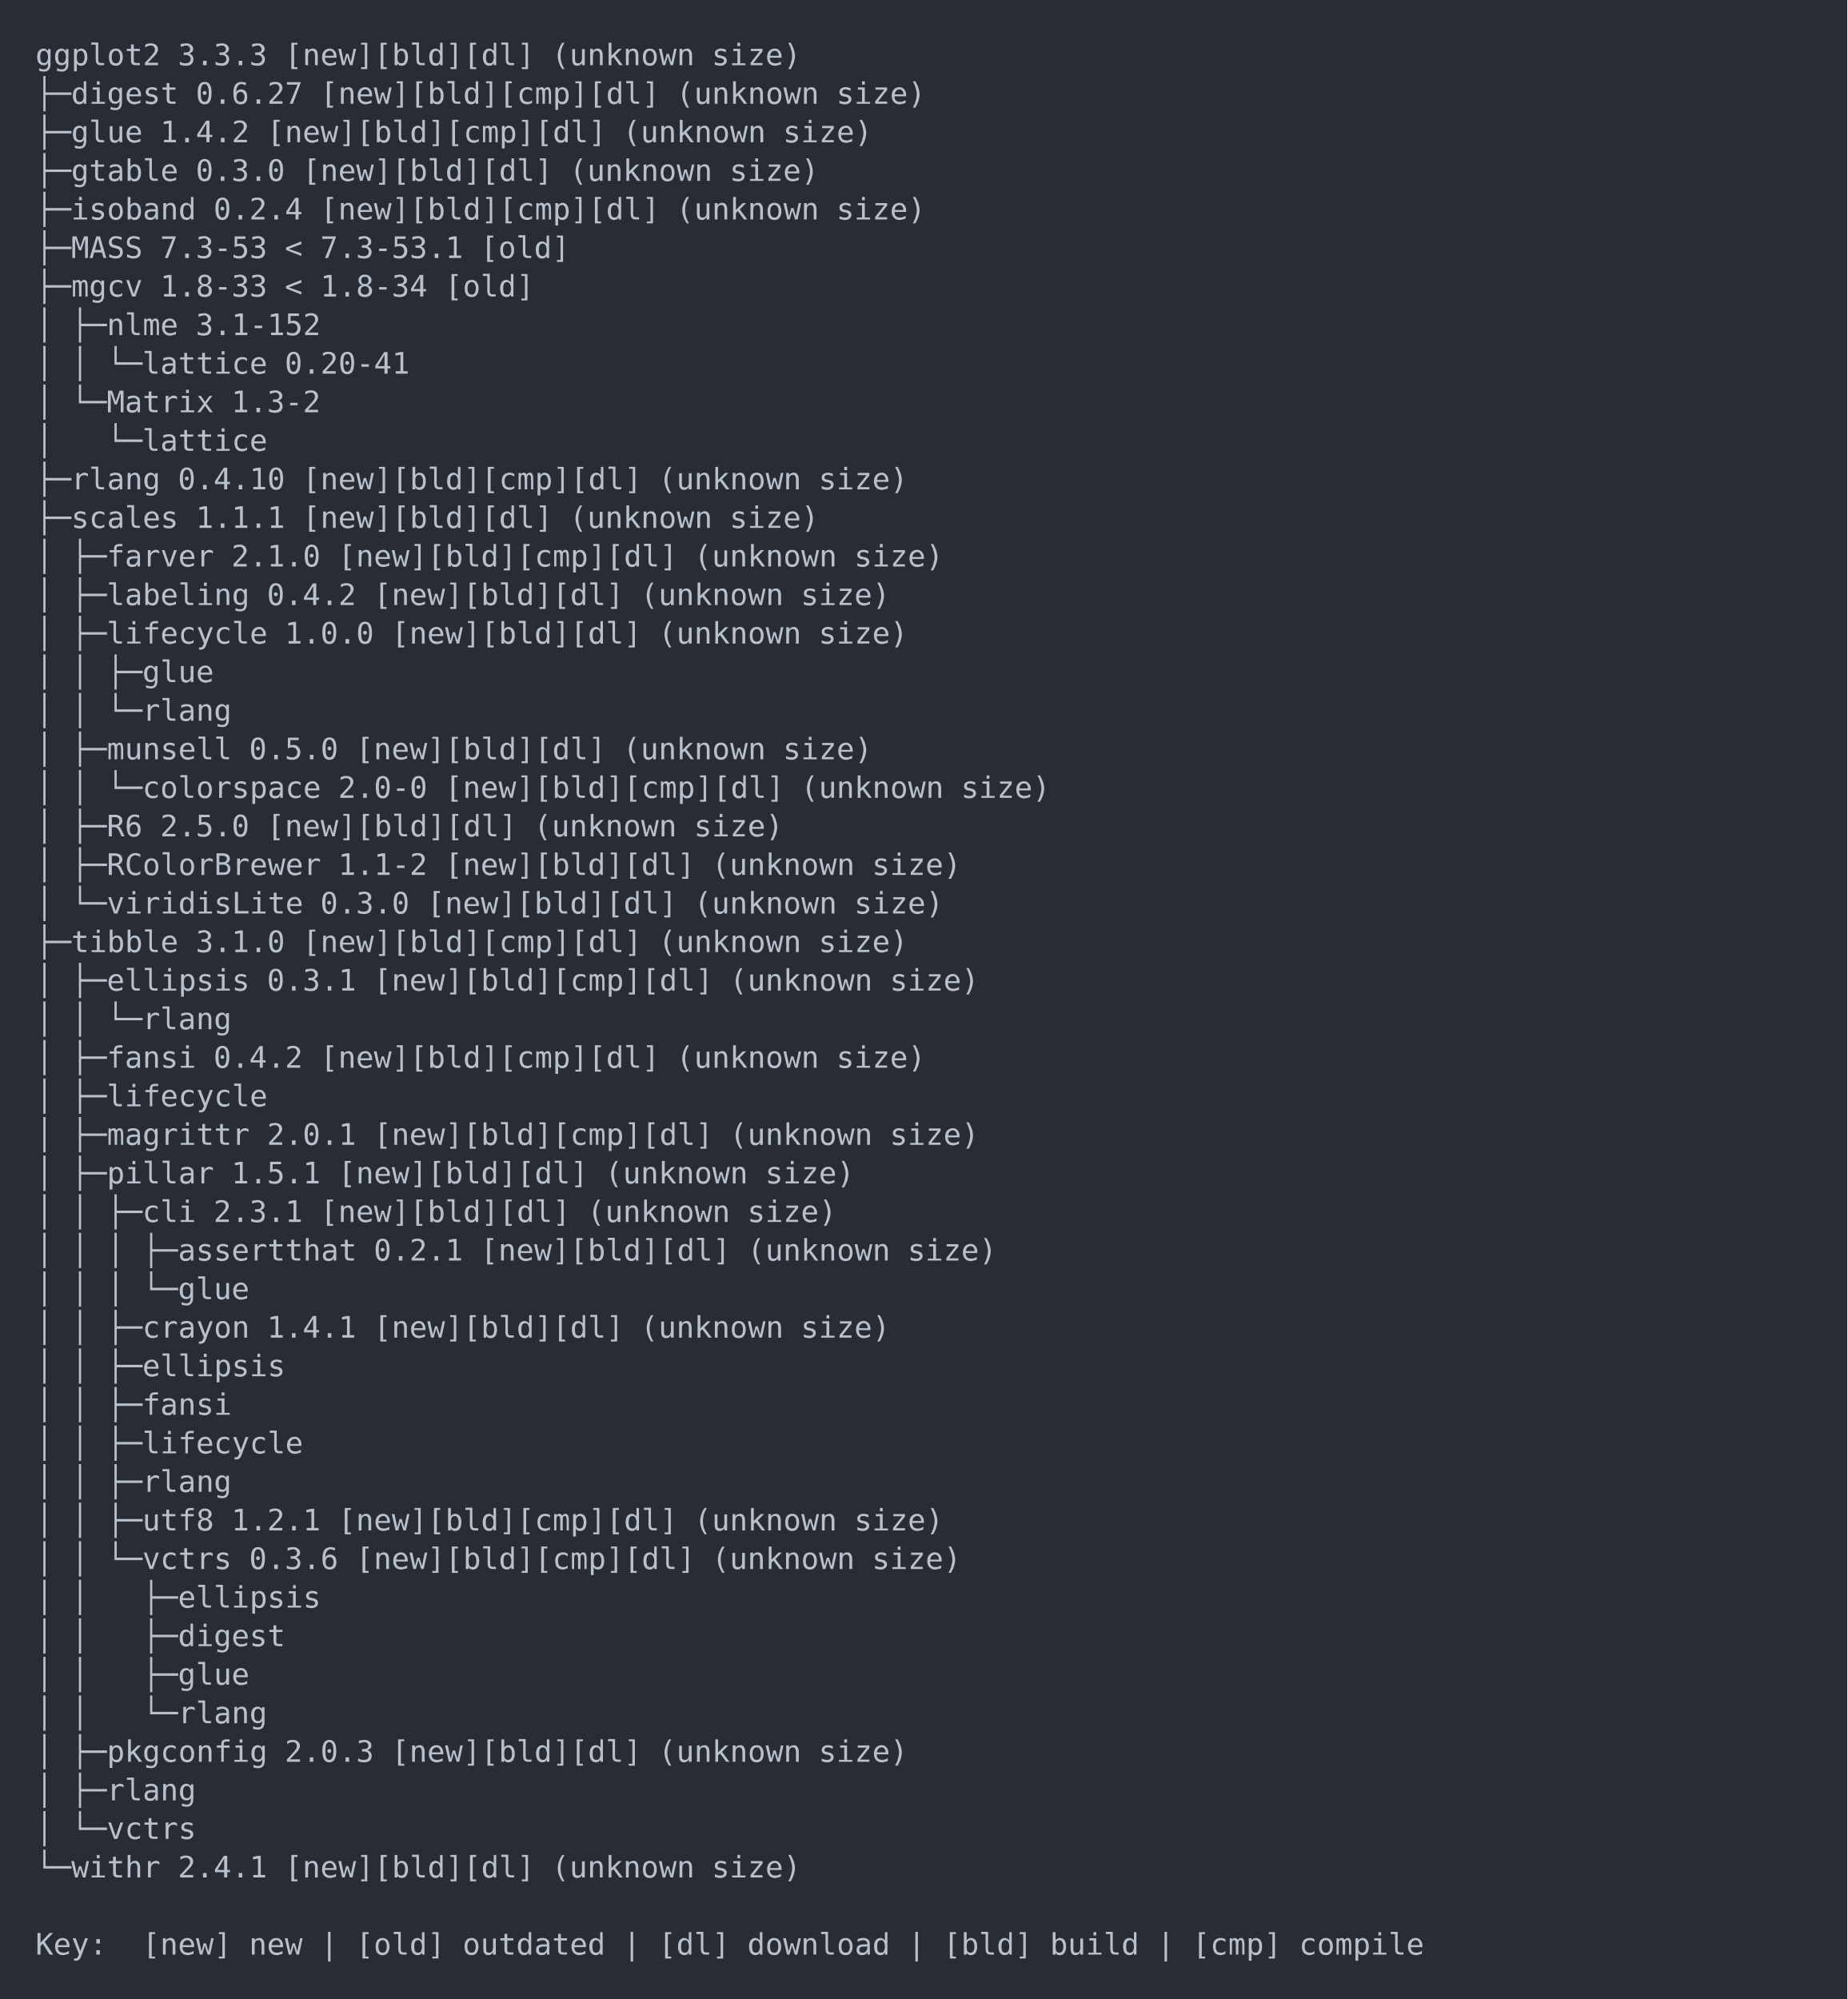
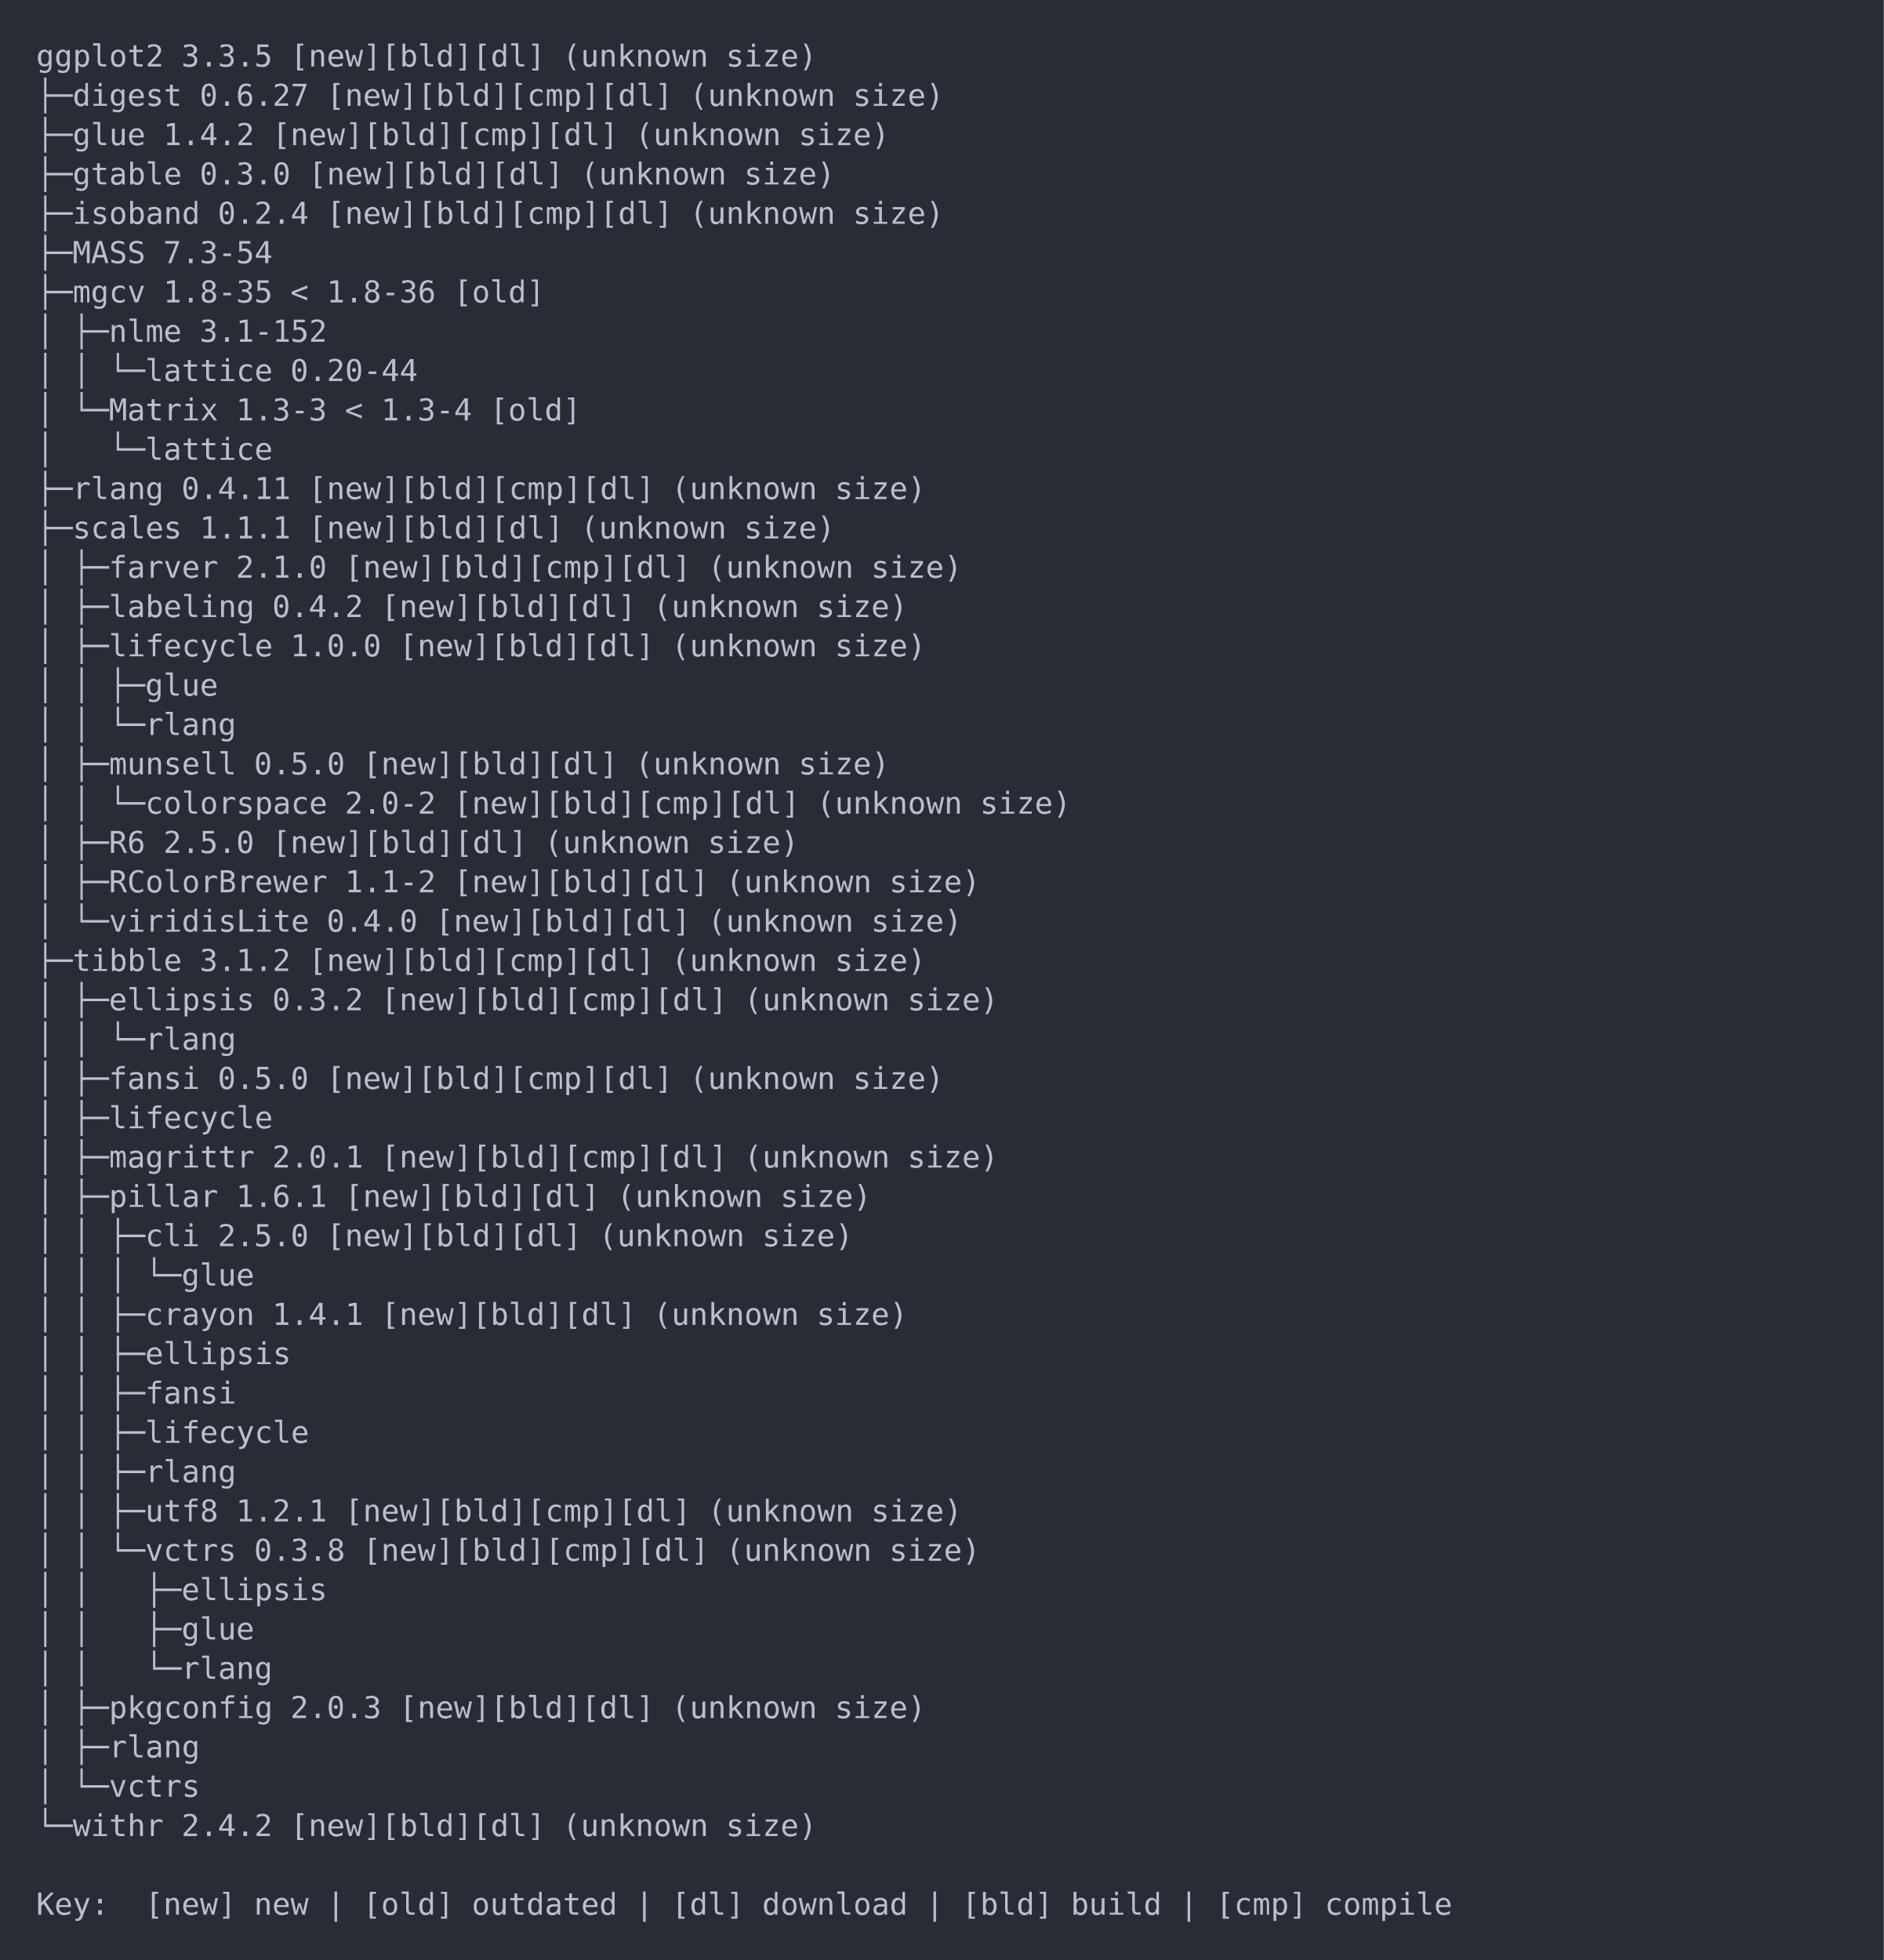
- <svg xmlns="http://www.w3.org/2000/svg" xmlns:xlink="http://www.w3.org/1999/xlink" width="1040" height="1125.5">
-   <rect width="1040" height="1125.5" rx="0" ry="0" class="a" />
-   <svg height="1085.5" viewBox="0 0 100 108.55" width="1000" x="20" y="20">
+ <svg xmlns="http://www.w3.org/2000/svg" xmlns:xlink="http://www.w3.org/1999/xlink" width="1040" height="1082.08">
+   <rect width="1040" height="1082.08" rx="0" ry="0" class="a" />
+   <svg height="1042.08" viewBox="0 0 100 104.208" width="1000" x="20" y="20">
    <style>.a{fill:rgb(40,45,53)}.b{font-family:'Fira Code',Monaco,Consolas,Menlo,'Bitstream Vera Sans Mono','Powerline Symbols',monospace}.c{fill:rgb(185,192,203);white-space:pre}.d{fill:transparent}</style>
    <g font-family="'Fira Code',Monaco,Consolas,Menlo,'Bitstream Vera Sans Mono','Powerline Symbols',monospace" font-size="1.67" class="b">
      <defs>
        <symbol id="1">
          <text x="0" y="1.67" class="c">│</text>
          <text x="2.004" y="1.67" class="c">│</text>
          <text x="4.008" y="1.67" class="c">└─rlang</text>
        </symbol>
        <symbol id="a">
-           <rect height="51" width="100" x="0" y="0" class="d" />
+           <rect height="49" width="100" x="0" y="0" class="d" />
        </symbol>
      </defs>
-       <rect height="108.55" width="100" class="a" />
+       <rect height="104.208" width="100" class="a" />
      <svg x="0" y="0" width="100">
        <svg x="0">
          <use xlink:href="#a" />
          <text x="0" y="1.67" class="c">ggplot2</text>
-           <text x="8.016" y="1.67" class="c">3.3.3</text>
+           <text x="8.016" y="1.67" class="c">3.3.5</text>
          <text x="14.028" y="1.67" class="c">[new][bld][dl]</text>
          <text x="29.058" y="1.67" class="c">(unknown</text>
          <text x="38.076" y="1.67" class="c">size)</text>
          <text x="0" y="3.841" class="c">├─digest</text>
          <text x="9.018" y="3.841" class="c">0.6.27</text>
          <text x="16.032" y="3.841" class="c">[new][bld][cmp][dl]</text>
          <text x="36.072" y="3.841" class="c">(unknown</text>
          <text x="45.09" y="3.841" class="c">size)</text>
          <text x="0" y="6.012" class="c">├─glue</text>
          <text x="7.014" y="6.012" class="c">1.4.2</text>
          <text x="13.026" y="6.012" class="c">[new][bld][cmp][dl]</text>
          <text x="33.066" y="6.012" class="c">(unknown</text>
          <text x="42.084" y="6.012" class="c">size)</text>
          <text x="0" y="8.183" class="c">├─gtable</text>
          <text x="9.018" y="8.183" class="c">0.3.0</text>
          <text x="15.03" y="8.183" class="c">[new][bld][dl]</text>
          <text x="30.06" y="8.183" class="c">(unknown</text>
          <text x="39.078" y="8.183" class="c">size)</text>
          <text x="0" y="10.354" class="c">├─isoband</text>
          <text x="10.02" y="10.354" class="c">0.2.4</text>
          <text x="16.032" y="10.354" class="c">[new][bld][cmp][dl]</text>
          <text x="36.072" y="10.354" class="c">(unknown</text>
          <text x="45.09" y="10.354" class="c">size)</text>
          <text x="0" y="12.525" class="c">├─MASS</text>
-           <text x="7.014" y="12.525" class="c">7.3-53</text>
-           <text x="14.028" y="12.525" class="c">&lt;</text>
-           <text x="16.032" y="12.525" class="c">7.3-53.1</text>
-           <text x="25.05" y="12.525" class="c">[old]</text>
+           <text x="7.014" y="12.525" class="c">7.3-54</text>
          <text x="0" y="14.696" class="c">├─mgcv</text>
-           <text x="7.014" y="14.696" class="c">1.8-33</text>
+           <text x="7.014" y="14.696" class="c">1.8-35</text>
          <text x="14.028" y="14.696" class="c">&lt;</text>
-           <text x="16.032" y="14.696" class="c">1.8-34</text>
+           <text x="16.032" y="14.696" class="c">1.8-36</text>
          <text x="23.046" y="14.696" class="c">[old]</text>
          <text x="0" y="16.867" class="c">│</text>
          <text x="2.004" y="16.867" class="c">├─nlme</text>
          <text x="9.018" y="16.867" class="c">3.1-152</text>
          <text x="0" y="19.038" class="c">│</text>
          <text x="2.004" y="19.038" class="c">│</text>
          <text x="4.008" y="19.038" class="c">└─lattice</text>
-           <text x="14.028" y="19.038" class="c">0.20-41</text>
+           <text x="14.028" y="19.038" class="c">0.20-44</text>
          <text x="0" y="21.209" class="c">│</text>
          <text x="2.004" y="21.209" class="c">└─Matrix</text>
-           <text x="11.022" y="21.209" class="c">1.3-2</text>
+           <text x="11.022" y="21.209" class="c">1.3-3</text>
+           <text x="17.034" y="21.209" class="c">&lt;</text>
+           <text x="19.038" y="21.209" class="c">1.3-4</text>
+           <text x="25.05" y="21.209" class="c">[old]</text>
          <text x="0" y="23.38" class="c">│</text>
          <text x="4.008" y="23.38" class="c">└─lattice</text>
          <text x="0" y="25.551" class="c">├─rlang</text>
-           <text x="8.016" y="25.551" class="c">0.4.10</text>
+           <text x="8.016" y="25.551" class="c">0.4.11</text>
          <text x="15.03" y="25.551" class="c">[new][bld][cmp][dl]</text>
          <text x="35.07" y="25.551" class="c">(unknown</text>
          <text x="44.088" y="25.551" class="c">size)</text>
          <text x="0" y="27.722" class="c">├─scales</text>
          <text x="9.018" y="27.722" class="c">1.1.1</text>
          <text x="15.03" y="27.722" class="c">[new][bld][dl]</text>
          <text x="30.06" y="27.722" class="c">(unknown</text>
          <text x="39.078" y="27.722" class="c">size)</text>
          <text x="0" y="29.893" class="c">│</text>
          <text x="2.004" y="29.893" class="c">├─farver</text>
          <text x="11.022" y="29.893" class="c">2.1.0</text>
          <text x="17.034" y="29.893" class="c">[new][bld][cmp][dl]</text>
          <text x="37.074" y="29.893" class="c">(unknown</text>
          <text x="46.092" y="29.893" class="c">size)</text>
          <text x="0" y="32.064" class="c">│</text>
          <text x="2.004" y="32.064" class="c">├─labeling</text>
          <text x="13.026" y="32.064" class="c">0.4.2</text>
          <text x="19.038" y="32.064" class="c">[new][bld][dl]</text>
          <text x="34.068" y="32.064" class="c">(unknown</text>
          <text x="43.086" y="32.064" class="c">size)</text>
          <text x="0" y="34.235" class="c">│</text>
          <text x="2.004" y="34.235" class="c">├─lifecycle</text>
          <text x="14.028" y="34.235" class="c">1.0.0</text>
          <text x="20.04" y="34.235" class="c">[new][bld][dl]</text>
          <text x="35.07" y="34.235" class="c">(unknown</text>
          <text x="44.088" y="34.235" class="c">size)</text>
          <text x="0" y="36.406" class="c">│</text>
          <text x="2.004" y="36.406" class="c">│</text>
          <text x="4.008" y="36.406" class="c">├─glue</text>
          <use xlink:href="#1" y="36.907" />
          <text x="0" y="40.748" class="c">│</text>
          <text x="2.004" y="40.748" class="c">├─munsell</text>
          <text x="12.024" y="40.748" class="c">0.5.0</text>
          <text x="18.036" y="40.748" class="c">[new][bld][dl]</text>
          <text x="33.066" y="40.748" class="c">(unknown</text>
          <text x="42.084" y="40.748" class="c">size)</text>
          <text x="0" y="42.919" class="c">│</text>
          <text x="2.004" y="42.919" class="c">│</text>
          <text x="4.008" y="42.919" class="c">└─colorspace</text>
-           <text x="17.034" y="42.919" class="c">2.0-0</text>
+           <text x="17.034" y="42.919" class="c">2.0-2</text>
          <text x="23.046" y="42.919" class="c">[new][bld][cmp][dl]</text>
          <text x="43.086" y="42.919" class="c">(unknown</text>
          <text x="52.104" y="42.919" class="c">size)</text>
          <text x="0" y="45.09" class="c">│</text>
          <text x="2.004" y="45.09" class="c">├─R6</text>
          <text x="7.014" y="45.09" class="c">2.5.0</text>
          <text x="13.026" y="45.09" class="c">[new][bld][dl]</text>
          <text x="28.056" y="45.09" class="c">(unknown</text>
          <text x="37.074" y="45.09" class="c">size)</text>
          <text x="0" y="47.261" class="c">│</text>
          <text x="2.004" y="47.261" class="c">├─RColorBrewer</text>
          <text x="17.034" y="47.261" class="c">1.1-2</text>
          <text x="23.046" y="47.261" class="c">[new][bld][dl]</text>
          <text x="38.076" y="47.261" class="c">(unknown</text>
          <text x="47.094" y="47.261" class="c">size)</text>
          <text x="0" y="49.432" class="c">│</text>
          <text x="2.004" y="49.432" class="c">└─viridisLite</text>
-           <text x="16.032" y="49.432" class="c">0.3.0</text>
+           <text x="16.032" y="49.432" class="c">0.4.0</text>
          <text x="22.044" y="49.432" class="c">[new][bld][dl]</text>
          <text x="37.074" y="49.432" class="c">(unknown</text>
          <text x="46.092" y="49.432" class="c">size)</text>
          <text x="0" y="51.603" class="c">├─tibble</text>
-           <text x="9.018" y="51.603" class="c">3.1.0</text>
+           <text x="9.018" y="51.603" class="c">3.1.2</text>
          <text x="15.03" y="51.603" class="c">[new][bld][cmp][dl]</text>
          <text x="35.07" y="51.603" class="c">(unknown</text>
          <text x="44.088" y="51.603" class="c">size)</text>
          <text x="0" y="53.774" class="c">│</text>
          <text x="2.004" y="53.774" class="c">├─ellipsis</text>
-           <text x="13.026" y="53.774" class="c">0.3.1</text>
+           <text x="13.026" y="53.774" class="c">0.3.2</text>
          <text x="19.038" y="53.774" class="c">[new][bld][cmp][dl]</text>
          <text x="39.078" y="53.774" class="c">(unknown</text>
          <text x="48.096" y="53.774" class="c">size)</text>
          <use xlink:href="#1" y="54.275" />
          <text x="0" y="58.116" class="c">│</text>
          <text x="2.004" y="58.116" class="c">├─fansi</text>
-           <text x="10.02" y="58.116" class="c">0.4.2</text>
+           <text x="10.02" y="58.116" class="c">0.5.0</text>
          <text x="16.032" y="58.116" class="c">[new][bld][cmp][dl]</text>
          <text x="36.072" y="58.116" class="c">(unknown</text>
          <text x="45.09" y="58.116" class="c">size)</text>
          <text x="0" y="60.287" class="c">│</text>
          <text x="2.004" y="60.287" class="c">├─lifecycle</text>
          <text x="0" y="62.458" class="c">│</text>
          <text x="2.004" y="62.458" class="c">├─magrittr</text>
          <text x="13.026" y="62.458" class="c">2.0.1</text>
          <text x="19.038" y="62.458" class="c">[new][bld][cmp][dl]</text>
          <text x="39.078" y="62.458" class="c">(unknown</text>
          <text x="48.096" y="62.458" class="c">size)</text>
          <text x="0" y="64.629" class="c">│</text>
          <text x="2.004" y="64.629" class="c">├─pillar</text>
-           <text x="11.022" y="64.629" class="c">1.5.1</text>
+           <text x="11.022" y="64.629" class="c">1.6.1</text>
          <text x="17.034" y="64.629" class="c">[new][bld][dl]</text>
          <text x="32.064" y="64.629" class="c">(unknown</text>
          <text x="41.082" y="64.629" class="c">size)</text>
          <text x="0" y="66.8" class="c">│</text>
          <text x="2.004" y="66.8" class="c">│</text>
          <text x="4.008" y="66.8" class="c">├─cli</text>
-           <text x="10.02" y="66.8" class="c">2.3.1</text>
+           <text x="10.02" y="66.8" class="c">2.5.0</text>
          <text x="16.032" y="66.8" class="c">[new][bld][dl]</text>
          <text x="31.062" y="66.8" class="c">(unknown</text>
          <text x="40.08" y="66.8" class="c">size)</text>
          <text x="0" y="68.971" class="c">│</text>
          <text x="2.004" y="68.971" class="c">│</text>
          <text x="4.008" y="68.971" class="c">│</text>
-           <text x="6.012" y="68.971" class="c">├─assertthat</text>
-           <text x="19.038" y="68.971" class="c">0.2.1</text>
-           <text x="25.05" y="68.971" class="c">[new][bld][dl]</text>
-           <text x="40.08" y="68.971" class="c">(unknown</text>
-           <text x="49.098" y="68.971" class="c">size)</text>
+           <text x="6.012" y="68.971" class="c">└─glue</text>
          <text x="0" y="71.142" class="c">│</text>
          <text x="2.004" y="71.142" class="c">│</text>
-           <text x="4.008" y="71.142" class="c">│</text>
-           <text x="6.012" y="71.142" class="c">└─glue</text>
+           <text x="4.008" y="71.142" class="c">├─crayon</text>
+           <text x="13.026" y="71.142" class="c">1.4.1</text>
+           <text x="19.038" y="71.142" class="c">[new][bld][dl]</text>
+           <text x="34.068" y="71.142" class="c">(unknown</text>
+           <text x="43.086" y="71.142" class="c">size)</text>
          <text x="0" y="73.313" class="c">│</text>
          <text x="2.004" y="73.313" class="c">│</text>
-           <text x="4.008" y="73.313" class="c">├─crayon</text>
-           <text x="13.026" y="73.313" class="c">1.4.1</text>
-           <text x="19.038" y="73.313" class="c">[new][bld][dl]</text>
-           <text x="34.068" y="73.313" class="c">(unknown</text>
-           <text x="43.086" y="73.313" class="c">size)</text>
+           <text x="4.008" y="73.313" class="c">├─ellipsis</text>
          <text x="0" y="75.484" class="c">│</text>
          <text x="2.004" y="75.484" class="c">│</text>
-           <text x="4.008" y="75.484" class="c">├─ellipsis</text>
+           <text x="4.008" y="75.484" class="c">├─fansi</text>
          <text x="0" y="77.655" class="c">│</text>
          <text x="2.004" y="77.655" class="c">│</text>
-           <text x="4.008" y="77.655" class="c">├─fansi</text>
+           <text x="4.008" y="77.655" class="c">├─lifecycle</text>
          <text x="0" y="79.826" class="c">│</text>
          <text x="2.004" y="79.826" class="c">│</text>
-           <text x="4.008" y="79.826" class="c">├─lifecycle</text>
+           <text x="4.008" y="79.826" class="c">├─rlang</text>
          <text x="0" y="81.997" class="c">│</text>
          <text x="2.004" y="81.997" class="c">│</text>
-           <text x="4.008" y="81.997" class="c">├─rlang</text>
+           <text x="4.008" y="81.997" class="c">├─utf8</text>
+           <text x="11.022" y="81.997" class="c">1.2.1</text>
+           <text x="17.034" y="81.997" class="c">[new][bld][cmp][dl]</text>
+           <text x="37.074" y="81.997" class="c">(unknown</text>
+           <text x="46.092" y="81.997" class="c">size)</text>
          <text x="0" y="84.168" class="c">│</text>
          <text x="2.004" y="84.168" class="c">│</text>
-           <text x="4.008" y="84.168" class="c">├─utf8</text>
-           <text x="11.022" y="84.168" class="c">1.2.1</text>
-           <text x="17.034" y="84.168" class="c">[new][bld][cmp][dl]</text>
-           <text x="37.074" y="84.168" class="c">(unknown</text>
-           <text x="46.092" y="84.168" class="c">size)</text>
+           <text x="4.008" y="84.168" class="c">└─vctrs</text>
+           <text x="12.024" y="84.168" class="c">0.3.8</text>
+           <text x="18.036" y="84.168" class="c">[new][bld][cmp][dl]</text>
+           <text x="38.076" y="84.168" class="c">(unknown</text>
+           <text x="47.094" y="84.168" class="c">size)</text>
          <text x="0" y="86.339" class="c">│</text>
          <text x="2.004" y="86.339" class="c">│</text>
-           <text x="4.008" y="86.339" class="c">└─vctrs</text>
-           <text x="12.024" y="86.339" class="c">0.3.6</text>
-           <text x="18.036" y="86.339" class="c">[new][bld][cmp][dl]</text>
-           <text x="38.076" y="86.339" class="c">(unknown</text>
-           <text x="47.094" y="86.339" class="c">size)</text>
+           <text x="6.012" y="86.339" class="c">├─ellipsis</text>
          <text x="0" y="88.51" class="c">│</text>
          <text x="2.004" y="88.51" class="c">│</text>
-           <text x="6.012" y="88.51" class="c">├─ellipsis</text>
+           <text x="6.012" y="88.51" class="c">├─glue</text>
          <text x="0" y="90.681" class="c">│</text>
          <text x="2.004" y="90.681" class="c">│</text>
-           <text x="6.012" y="90.681" class="c">├─digest</text>
+           <text x="6.012" y="90.681" class="c">└─rlang</text>
          <text x="0" y="92.852" class="c">│</text>
-           <text x="2.004" y="92.852" class="c">│</text>
-           <text x="6.012" y="92.852" class="c">├─glue</text>
+           <text x="2.004" y="92.852" class="c">├─pkgconfig</text>
+           <text x="14.028" y="92.852" class="c">2.0.3</text>
+           <text x="20.04" y="92.852" class="c">[new][bld][dl]</text>
+           <text x="35.07" y="92.852" class="c">(unknown</text>
+           <text x="44.088" y="92.852" class="c">size)</text>
          <text x="0" y="95.023" class="c">│</text>
-           <text x="2.004" y="95.023" class="c">│</text>
-           <text x="6.012" y="95.023" class="c">└─rlang</text>
+           <text x="2.004" y="95.023" class="c">├─rlang</text>
          <text x="0" y="97.194" class="c">│</text>
-           <text x="2.004" y="97.194" class="c">├─pkgconfig</text>
-           <text x="14.028" y="97.194" class="c">2.0.3</text>
-           <text x="20.04" y="97.194" class="c">[new][bld][dl]</text>
-           <text x="35.07" y="97.194" class="c">(unknown</text>
-           <text x="44.088" y="97.194" class="c">size)</text>
-           <text x="0" y="99.365" class="c">│</text>
-           <text x="2.004" y="99.365" class="c">├─rlang</text>
-           <text x="0" y="101.536" class="c">│</text>
-           <text x="2.004" y="101.536" class="c">└─vctrs</text>
-           <text x="0" y="103.707" class="c">└─withr</text>
-           <text x="8.016" y="103.707" class="c">2.4.1</text>
-           <text x="14.028" y="103.707" class="c">[new][bld][dl]</text>
-           <text x="29.058" y="103.707" class="c">(unknown</text>
-           <text x="38.076" y="103.707" class="c">size)</text>
-           <text x="0" y="108.049" class="c">Key:</text>
-           <text x="6.012" y="108.049" class="c">[new]</text>
-           <text x="12.024" y="108.049" class="c">new</text>
-           <text x="16.032" y="108.049" class="c">|</text>
-           <text x="18.036" y="108.049" class="c">[old]</text>
-           <text x="24.048" y="108.049" class="c">outdated</text>
-           <text x="33.066" y="108.049" class="c">|</text>
-           <text x="35.07" y="108.049" class="c">[dl]</text>
-           <text x="40.08" y="108.049" class="c">download</text>
-           <text x="49.098" y="108.049" class="c">|</text>
-           <text x="51.102" y="108.049" class="c">[bld]</text>
-           <text x="57.114" y="108.049" class="c">build</text>
-           <text x="63.126" y="108.049" class="c">|</text>
-           <text x="65.13" y="108.049" class="c">[cmp]</text>
-           <text x="71.142" y="108.049" class="c">compile</text>
+           <text x="2.004" y="97.194" class="c">└─vctrs</text>
+           <text x="0" y="99.365" class="c">└─withr</text>
+           <text x="8.016" y="99.365" class="c">2.4.2</text>
+           <text x="14.028" y="99.365" class="c">[new][bld][dl]</text>
+           <text x="29.058" y="99.365" class="c">(unknown</text>
+           <text x="38.076" y="99.365" class="c">size)</text>
+           <text x="0" y="103.707" class="c">Key:</text>
+           <text x="6.012" y="103.707" class="c">[new]</text>
+           <text x="12.024" y="103.707" class="c">new</text>
+           <text x="16.032" y="103.707" class="c">|</text>
+           <text x="18.036" y="103.707" class="c">[old]</text>
+           <text x="24.048" y="103.707" class="c">outdated</text>
+           <text x="33.066" y="103.707" class="c">|</text>
+           <text x="35.07" y="103.707" class="c">[dl]</text>
+           <text x="40.08" y="103.707" class="c">download</text>
+           <text x="49.098" y="103.707" class="c">|</text>
+           <text x="51.102" y="103.707" class="c">[bld]</text>
+           <text x="57.114" y="103.707" class="c">build</text>
+           <text x="63.126" y="103.707" class="c">|</text>
+           <text x="65.13" y="103.707" class="c">[cmp]</text>
+           <text x="71.142" y="103.707" class="c">compile</text>
        </svg>
      </svg>
    </g>
  </svg>
</svg>
